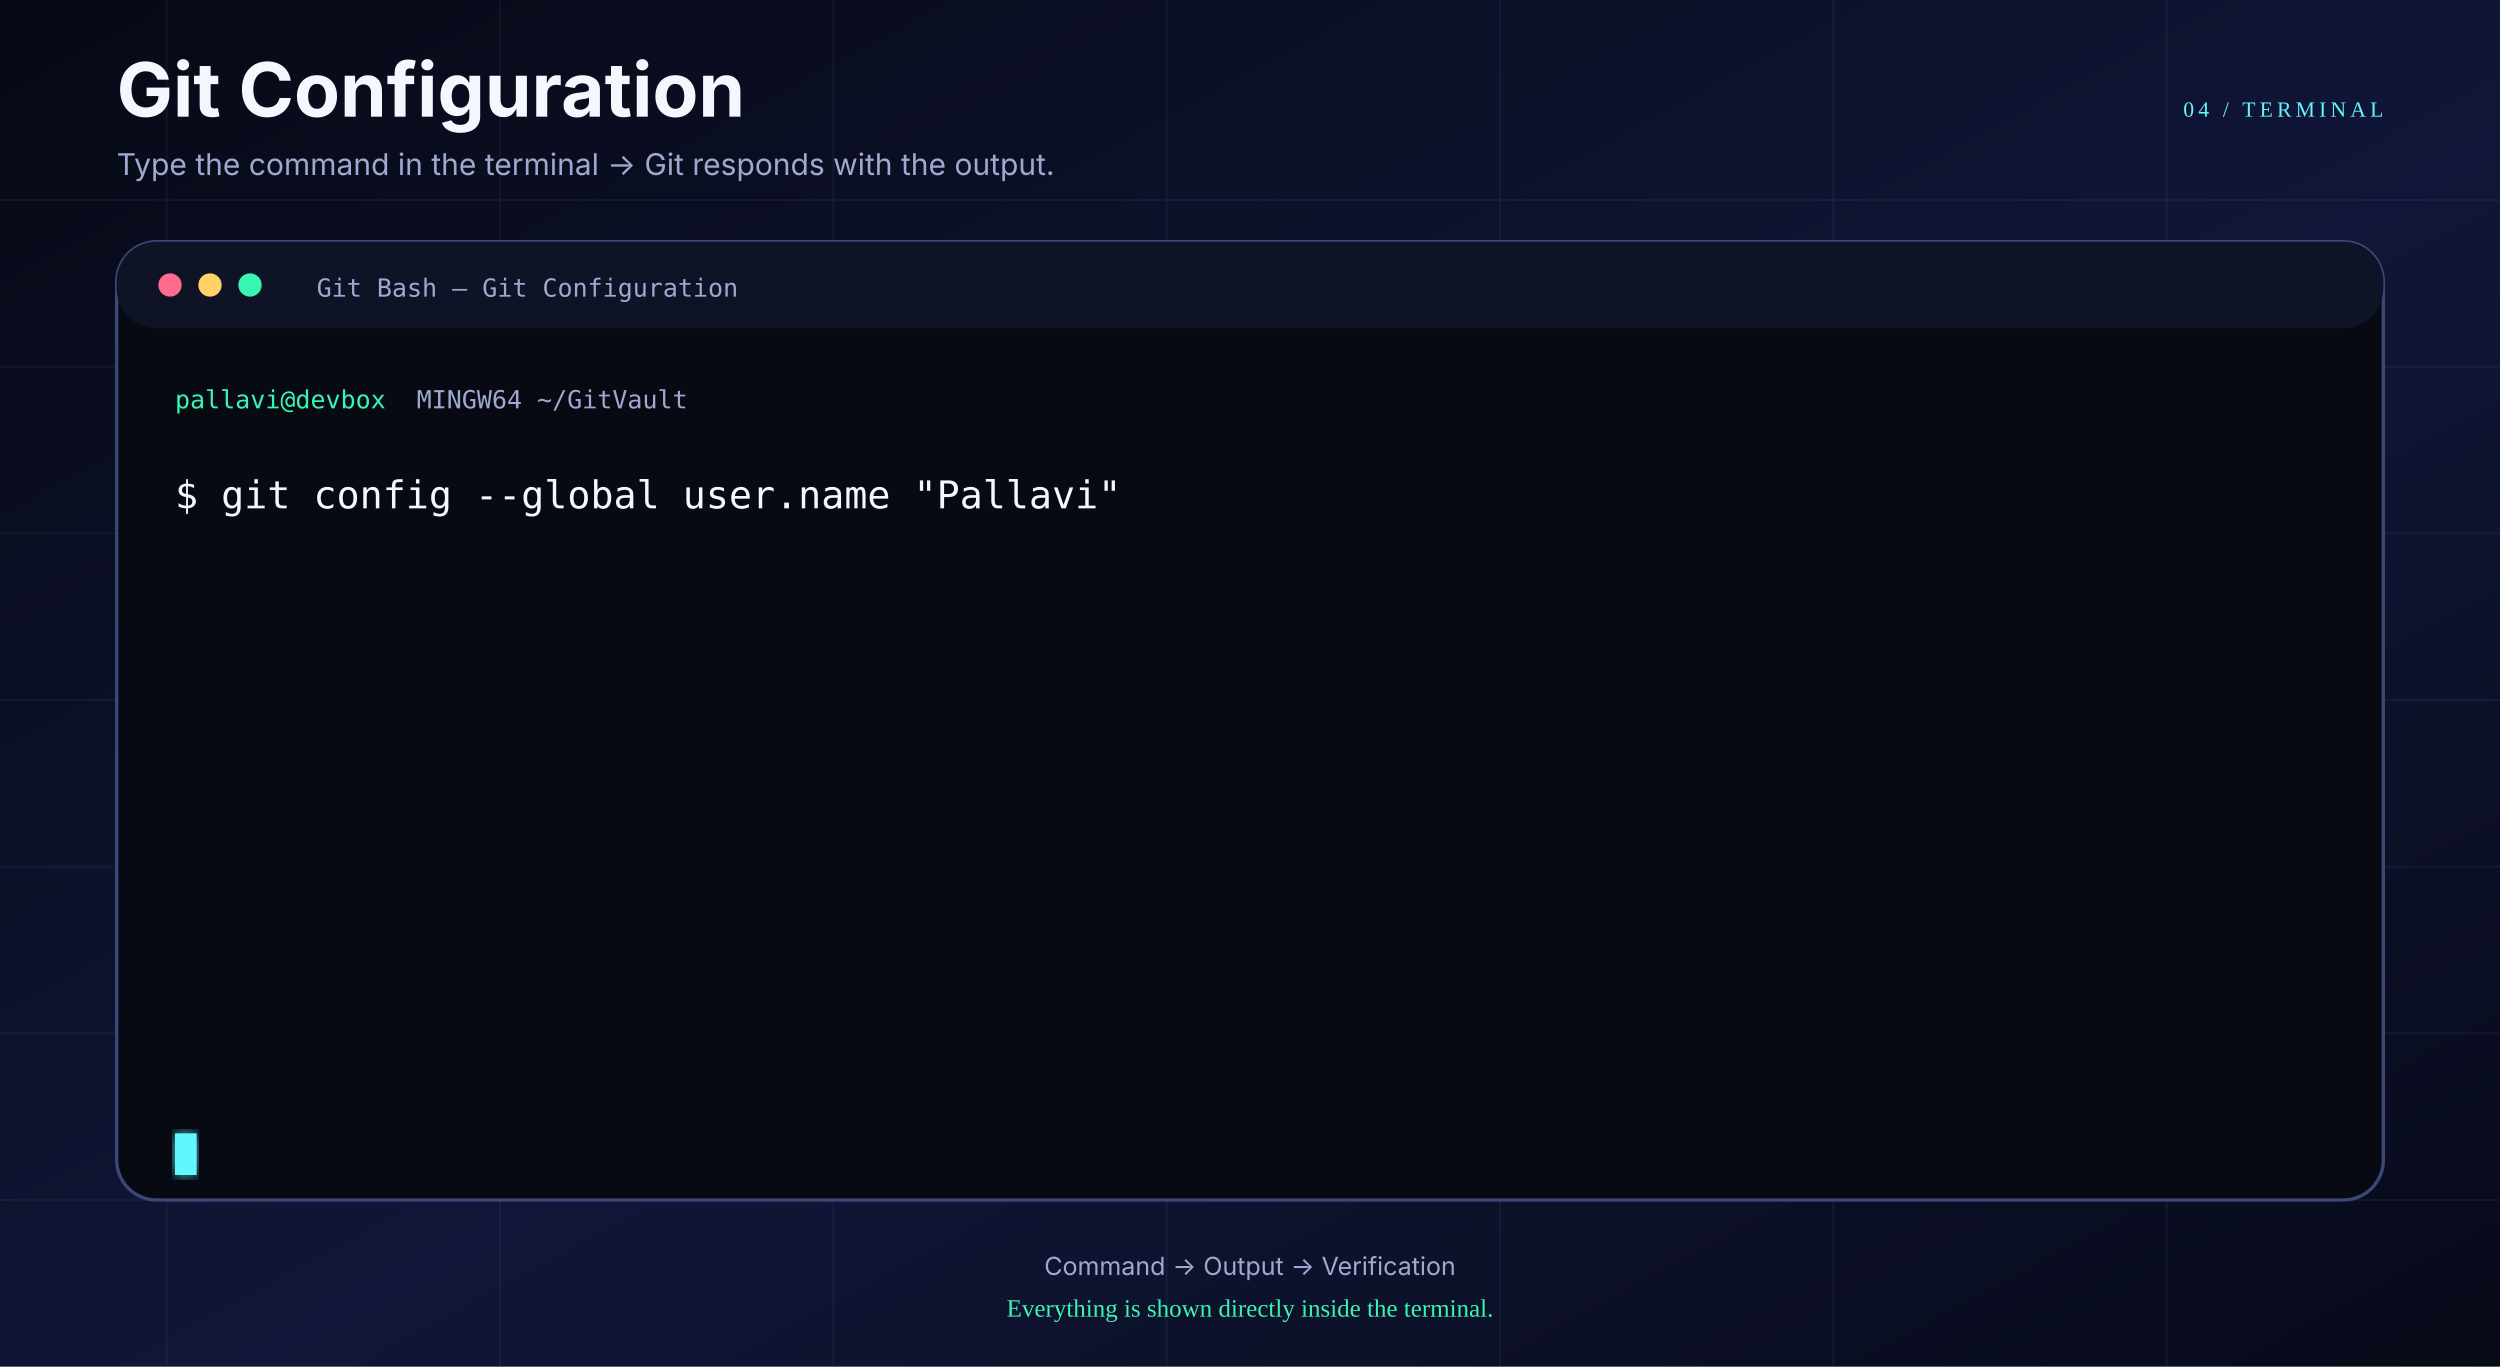
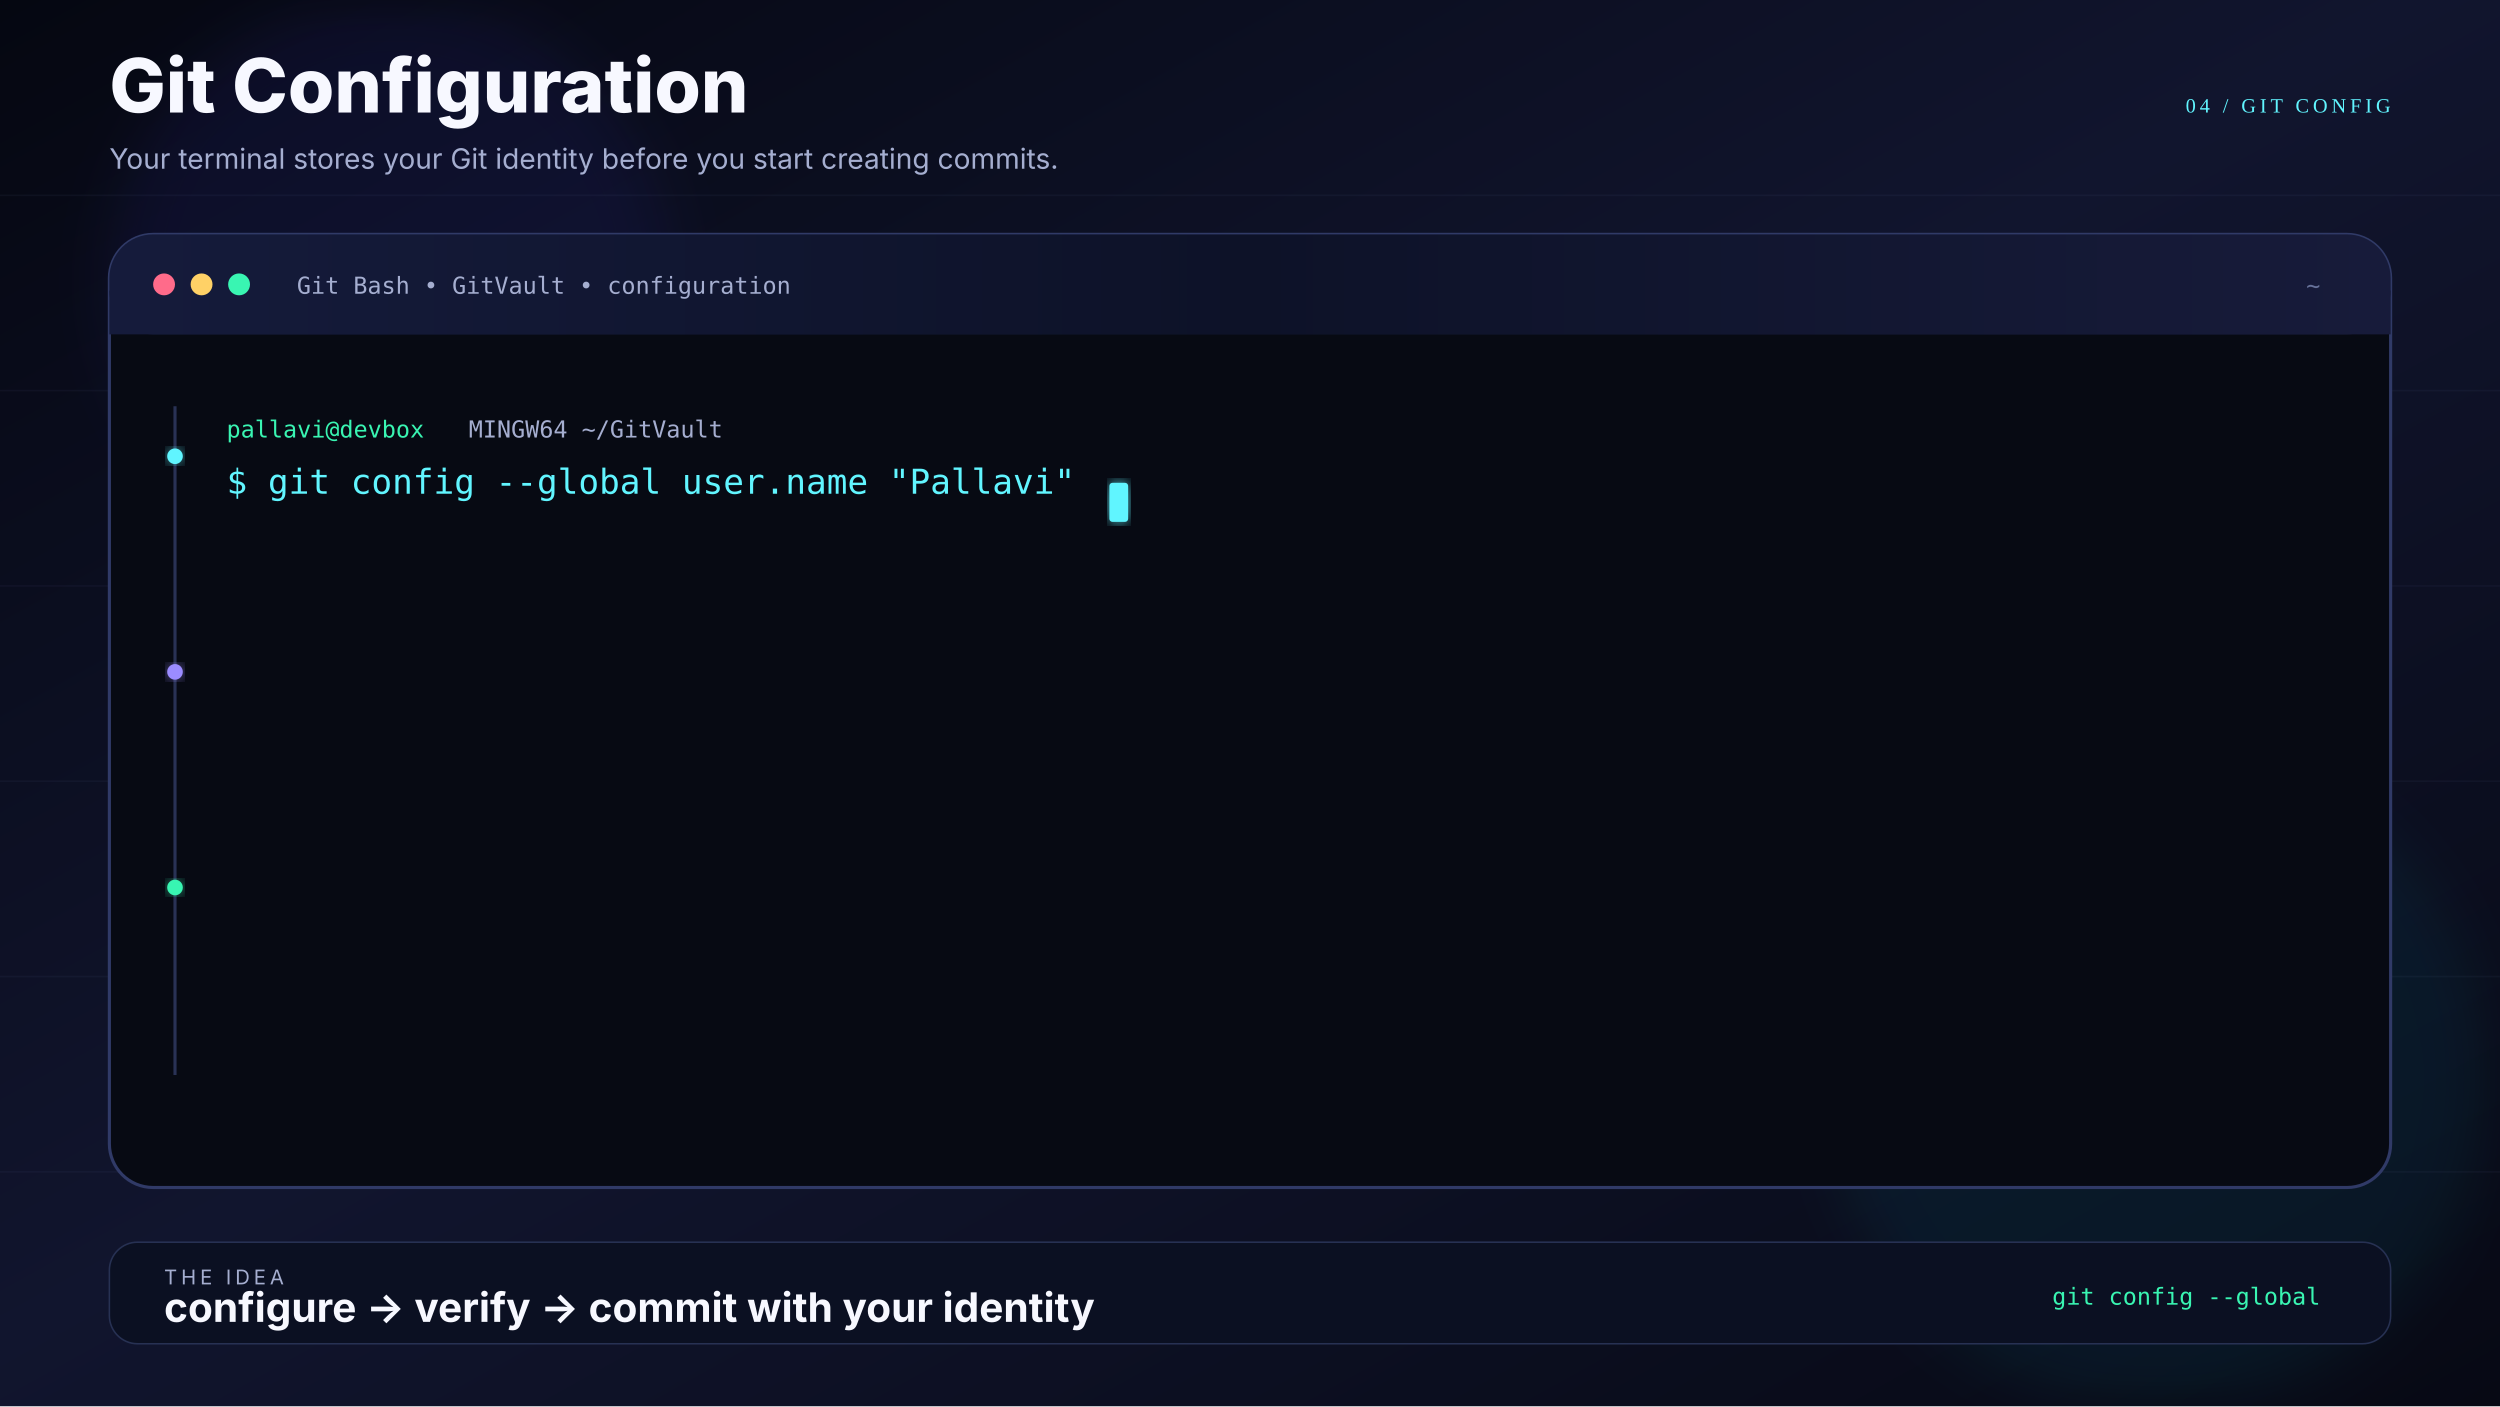
- <svg xmlns="http://www.w3.org/2000/svg" width="1500" height="820" viewBox="0 0 1500 820">
+ <svg xmlns="http://www.w3.org/2000/svg" width="1600" height="900" viewBox="0 0 1600 900">
  <defs>
    <linearGradient id="bg" x1="0" y1="0" x2="1" y2="1">
-       <stop stop-color="#060914" />
-       <stop offset=".55" stop-color="#111638" />
-       <stop offset="1" stop-color="#070A18" />
+       <stop stop-color="#050711" />
+       <stop offset=".48" stop-color="#11152E" />
+       <stop offset="1" stop-color="#070914" />
    </linearGradient>
-     <linearGradient id="prompt" x1="0" x2="1">
-       <stop stop-color="#62F6FF" />
-       <stop offset="1" stop-color="#39F5B2" />
+     <linearGradient id="bar" x1="0" x2="1">
+       <stop stop-color="#151B3B" />
+       <stop offset=".5" stop-color="#0D1228" />
+       <stop offset="1" stop-color="#171B3A" />
    </linearGradient>
+     <linearGradient id="cyan" x1="0" x2="1">
+       <stop stop-color="#61F5FF" />
+       <stop offset="1" stop-color="#8A7CFF" />
+     </linearGradient>
+     <linearGradient id="green" x1="0" x2="1">
+       <stop stop-color="#39F5B2" />
+       <stop offset="1" stop-color="#62F6FF" />
+     </linearGradient>
+     <filter id="soft">
+       <feGaussianBlur stdDeviation="18" />
+     </filter>
    <filter id="glow">
      <feGaussianBlur stdDeviation="5" result="b" />
      <feMerge>
        <feMergeNode in="b" />
        <feMergeNode in="SourceGraphic" />
      </feMerge>
    </filter>
    <style>
-  .t{font-family:Inter,Segoe UI,Arial,sans-serif;fill:#F5F7FF}.m{font-family:Inter,Segoe UI,Arial,sans-serif;fill:#9FA9D0}.mono{font-family:Consolas,Monaco,monospace}.cyan{fill:#62F6FF}.green{fill:#39F5B2}.label{font-size:13px;letter-spacing:2.5px}.title{font-size:45px;font-weight:750}.sub{font-size:18px}.cmd{font-size:23px;fill:#F5F7FF}.out{font-size:21px;fill:#39F5B2}.dim{font-size:17px;fill:#7E89B0}.small{font-size:15px}
+   .t{font-family:Inter,Segoe UI,Arial,sans-serif;fill:#F7F8FF}.m{font-family:Inter,Segoe UI,Arial,sans-serif;fill:#A5AED0}.mono{font-family:Consolas,Monaco,monospace}.cyan{fill:#61F5FF}.green{fill:#39F5B2}.purple{fill:#9B8CFF}.dim{fill:#667199}
+   .title{font-size:48px;font-weight:800}.sub{font-size:18px}.tiny{font-size:13px;letter-spacing:2.5px}.cmd{font-size:22px}.out{font-size:19px}.note{font-size:15px}.big{font-size:26px;font-weight:700}
 </style>
  </defs>
-   <rect width="1500" height="820" fill="url(#bg)" />
-   <g opacity=".10">
-     <path d="M0 120H1500M0 220H1500M0 320H1500M0 420H1500M0 520H1500M0 620H1500M0 720H1500" stroke="#7D87C5" />
-     <path d="M100 0V820M300 0V820M500 0V820M700 0V820M900 0V820M1100 0V820M1300 0V820" stroke="#7D87C5" />
-   </g>
-   <text x="70" y="70" class="t title">Git Configuration</text>
-   <text x="70" y="105" class="m sub">Type the command in the terminal → Git responds with the output.</text>
-   <text x="1430" y="70" text-anchor="end" class="cyan label">04 / TERMINAL</text>
+   <rect width="1600" height="900" fill="url(#bg)" />
+   <circle cx="250" cy="180" r="180" fill="#4D46FF" opacity=".08" filter="url(#soft)" />
+   <circle cx="1380" cy="690" r="210" fill="#00E5FF" opacity=".055" filter="url(#soft)" />
+   <path d="M0 125H1600M0 250H1600M0 375H1600M0 500H1600M0 625H1600M0 750H1600" stroke="#7E89C5" opacity=".055" />
+   <text x="70" y="72" class="t title">Git Configuration</text>
+   <text x="70" y="108" class="m sub">Your terminal stores your Git identity before you start creating commits.</text>
+   <text x="1530" y="72" text-anchor="end" class="cyan tiny">04 / GIT CONFIG</text>
  <g>
-     <rect x="70" y="145" width="1360" height="575" rx="24" fill="#070A13" stroke="#3B4777" stroke-width="2" />
-     <rect x="70" y="145" width="1360" height="52" rx="24" fill="#0E1326" />
-     <circle cx="102" cy="171" r="7" fill="#FF6B8A" />
-     <circle cx="126" cy="171" r="7" fill="#FFD166" />
-     <circle cx="150" cy="171" r="7" fill="#39F5B2" />
-     <text x="190" y="178" class="m mono small">Git Bash — Git Configuration</text>
-     <text x="105" y="245" class="green mono small">pallavi@devbox</text>
-     <text x="250" y="245" class="m mono small">MINGW64 ~/GitVault</text>
-     <text x="105" y="305" class="cyan mono cmd">$ git config --global user.name "Pallavi"</text>
-     <rect x="105" y="279" width="0" height="34" fill="#62F6FF" opacity=".13">
-       <animate attributeName="width" values="0;570" dur="1.1s" fill="freeze" />
+     <rect x="70" y="150" width="1460" height="610" rx="28" fill="#070A13" stroke="#303A67" stroke-width="2" />
+     <rect x="70" y="150" width="1460" height="64" rx="28" fill="url(#bar)" />
+     <rect x="70" y="186" width="1460" height="28" fill="url(#bar)" />
+     <circle cx="105" cy="182" r="7" fill="#FF6B8A" />
+     <circle cx="129" cy="182" r="7" fill="#FFD166" />
+     <circle cx="153" cy="182" r="7" fill="#39F5B2" />
+     <text x="190" y="188" class="m mono note">Git Bash  •  GitVault  •  configuration</text>
+     <text x="1485" y="188" text-anchor="end" class="dim mono note">~</text>
+     <line x1="112" y1="260" x2="112" y2="688" stroke="#293255" stroke-width="2" />
+     <circle cx="112" cy="292" r="5" fill="#61F5FF" filter="url(#glow)" />
+     <circle cx="112" cy="430" r="5" fill="#9B8CFF" filter="url(#glow)" />
+     <circle cx="112" cy="568" r="5" fill="#39F5B2" filter="url(#glow)" />
+     <text x="145" y="280" class="green mono note">pallavi@devbox</text>
+     <text x="300" y="280" class="m mono note">MINGW64 ~/GitVault</text>
+     <text x="145" y="316" class="cyan mono cmd">$ git config --global user.name "Pallavi"</text>
+     <rect x="145" y="330" width="0" height="3" rx="2" fill="url(#cyan)">
+       <animate attributeName="width" values="0;690" dur="1s" fill="freeze" />
    </rect>
-     <text x="105" y="350" class="out mono" opacity="0">✓ name saved to global Git config
-    <animate attributeName="opacity" begin="1.2s" dur=".3s" values="0;1" fill="freeze" />
+     <text x="145" y="360" class="green mono out" opacity="0">✓ global user.name saved
+   <animate attributeName="opacity" begin="1.15s" dur=".35s" values="0;1" fill="freeze" />
    </text>
-     <text x="105" y="420" class="cyan mono cmd" opacity="0">$ git config --global user.email "pallavi@example.com"
-    <animate attributeName="opacity" begin="1.9s" dur=".25s" values="0;1" fill="freeze" />
+     <text x="145" y="418" class="green mono note" opacity="0">pallavi@devbox
+   <animate attributeName="opacity" begin="1.8s" dur=".25s" values="0;1" fill="freeze" />
    </text>
-     <text x="105" y="465" class="out mono" opacity="0">✓ email saved to global Git config
-    <animate attributeName="opacity" begin="3.05s" dur=".3s" values="0;1" fill="freeze" />
+     <text x="300" y="418" class="m mono note" opacity="0">MINGW64 ~/GitVault
+   <animate attributeName="opacity" begin="1.8s" dur=".25s" values="0;1" fill="freeze" />
    </text>
-     <text x="105" y="535" class="cyan mono cmd" opacity="0">$ git config --global --list
-    <animate attributeName="opacity" begin="3.7s" dur=".25s" values="0;1" fill="freeze" />
+     <text x="145" y="454" class="purple mono cmd" opacity="0">$ git config --global user.email "your-email@example.com"
+   <animate attributeName="opacity" begin="1.8s" dur=".25s" values="0;1" fill="freeze" />
    </text>
-     <text x="105" y="580" class="out mono" opacity="0">user.name=Pallavi
-    <animate attributeName="opacity" begin="4.15s" dur=".3s" values="0;1" fill="freeze" />
+     <rect x="145" y="468" width="0" height="3" rx="2" fill="url(#green)">
+       <animate attributeName="width" begin="2s" values="0;720" dur="1s" fill="freeze" />
+     </rect>
+     <text x="145" y="498" class="green mono out" opacity="0">✓ global user.email saved
+   <animate attributeName="opacity" begin="3.1s" dur=".35s" values="0;1" fill="freeze" />
    </text>
-     <text x="105" y="615" class="out mono" opacity="0">user.email=pallavi@example.com
-    <animate attributeName="opacity" begin="4.5s" dur=".3s" values="0;1" fill="freeze" />
+     <text x="145" y="556" class="green mono note" opacity="0">pallavi@devbox
+   <animate attributeName="opacity" begin="3.65s" dur=".25s" values="0;1" fill="freeze" />
    </text>
-     <text x="105" y="665" class="green mono small" opacity="0">✓ Git identity configured
-    <animate attributeName="opacity" begin="5s" dur=".3s" values="0;1" fill="freeze" />
+     <text x="300" y="556" class="m mono note" opacity="0">MINGW64 ~/GitVault
+   <animate attributeName="opacity" begin="3.65s" dur=".25s" values="0;1" fill="freeze" />
    </text>
-     <rect x="105" y="680" width="13" height="25" fill="#62F6FF" filter="url(#glow)">
-       <animate attributeName="opacity" values="0;1;0" dur=".9s" repeatCount="indefinite" begin="1s" />
+     <text x="145" y="592" class="cyan mono cmd" opacity="0">$ git config --global --list
+   <animate attributeName="opacity" begin="3.65s" dur=".25s" values="0;1" fill="freeze" />
+     </text>
+     <text x="145" y="628" class="out mono" opacity="0">user.name=Pallavi
+   <animate attributeName="opacity" begin="4.05s" dur=".3s" values="0;1" fill="freeze" />
+     </text>
+     <text x="145" y="658" class="out mono" opacity="0">user.email=your-email@example.com
+   <animate attributeName="opacity" begin="4.35s" dur=".3s" values="0;1" fill="freeze" />
+     </text>
+     <rect x="145" y="676" width="520" height="42" rx="12" fill="#10271F" stroke="#39F5B2" opacity="0">
+       <animate attributeName="opacity" begin="4.9s" dur=".4s" values="0;1" fill="freeze" />
+     </rect>
+     <text x="165" y="703" class="green mono note" opacity="0">✓ Git identity ready for commits
+   <animate attributeName="opacity" begin="4.9s" dur=".4s" values="0;1" fill="freeze" />
+     </text>
+     <rect x="710" y="309" width="12" height="25" rx="2" fill="#61F5FF" filter="url(#glow)">
+       <animate attributeName="x" values="145;835;145" dur="2.8s" begin="0s" repeatCount="indefinite" />
+       <animate attributeName="opacity" values="0;1;0" dur=".85s" repeatCount="indefinite" />
    </rect>
  </g>
-   <text x="750" y="765" text-anchor="middle" class="m small">Command → Output → Verification</text>
-   <text x="750" y="790" text-anchor="middle" class="green small">Everything is shown directly inside the terminal.</text>
+   <g>
+     <rect x="70" y="795" width="1460" height="65" rx="18" fill="#0B1022" stroke="#273153" />
+     <text x="105" y="822" class="m tiny">THE IDEA</text>
+     <text x="105" y="846" class="t big">configure → verify → commit with your identity</text>
+     <text x="1485" y="835" text-anchor="end" class="green mono note">git config --global</text>
+   </g>
</svg>
